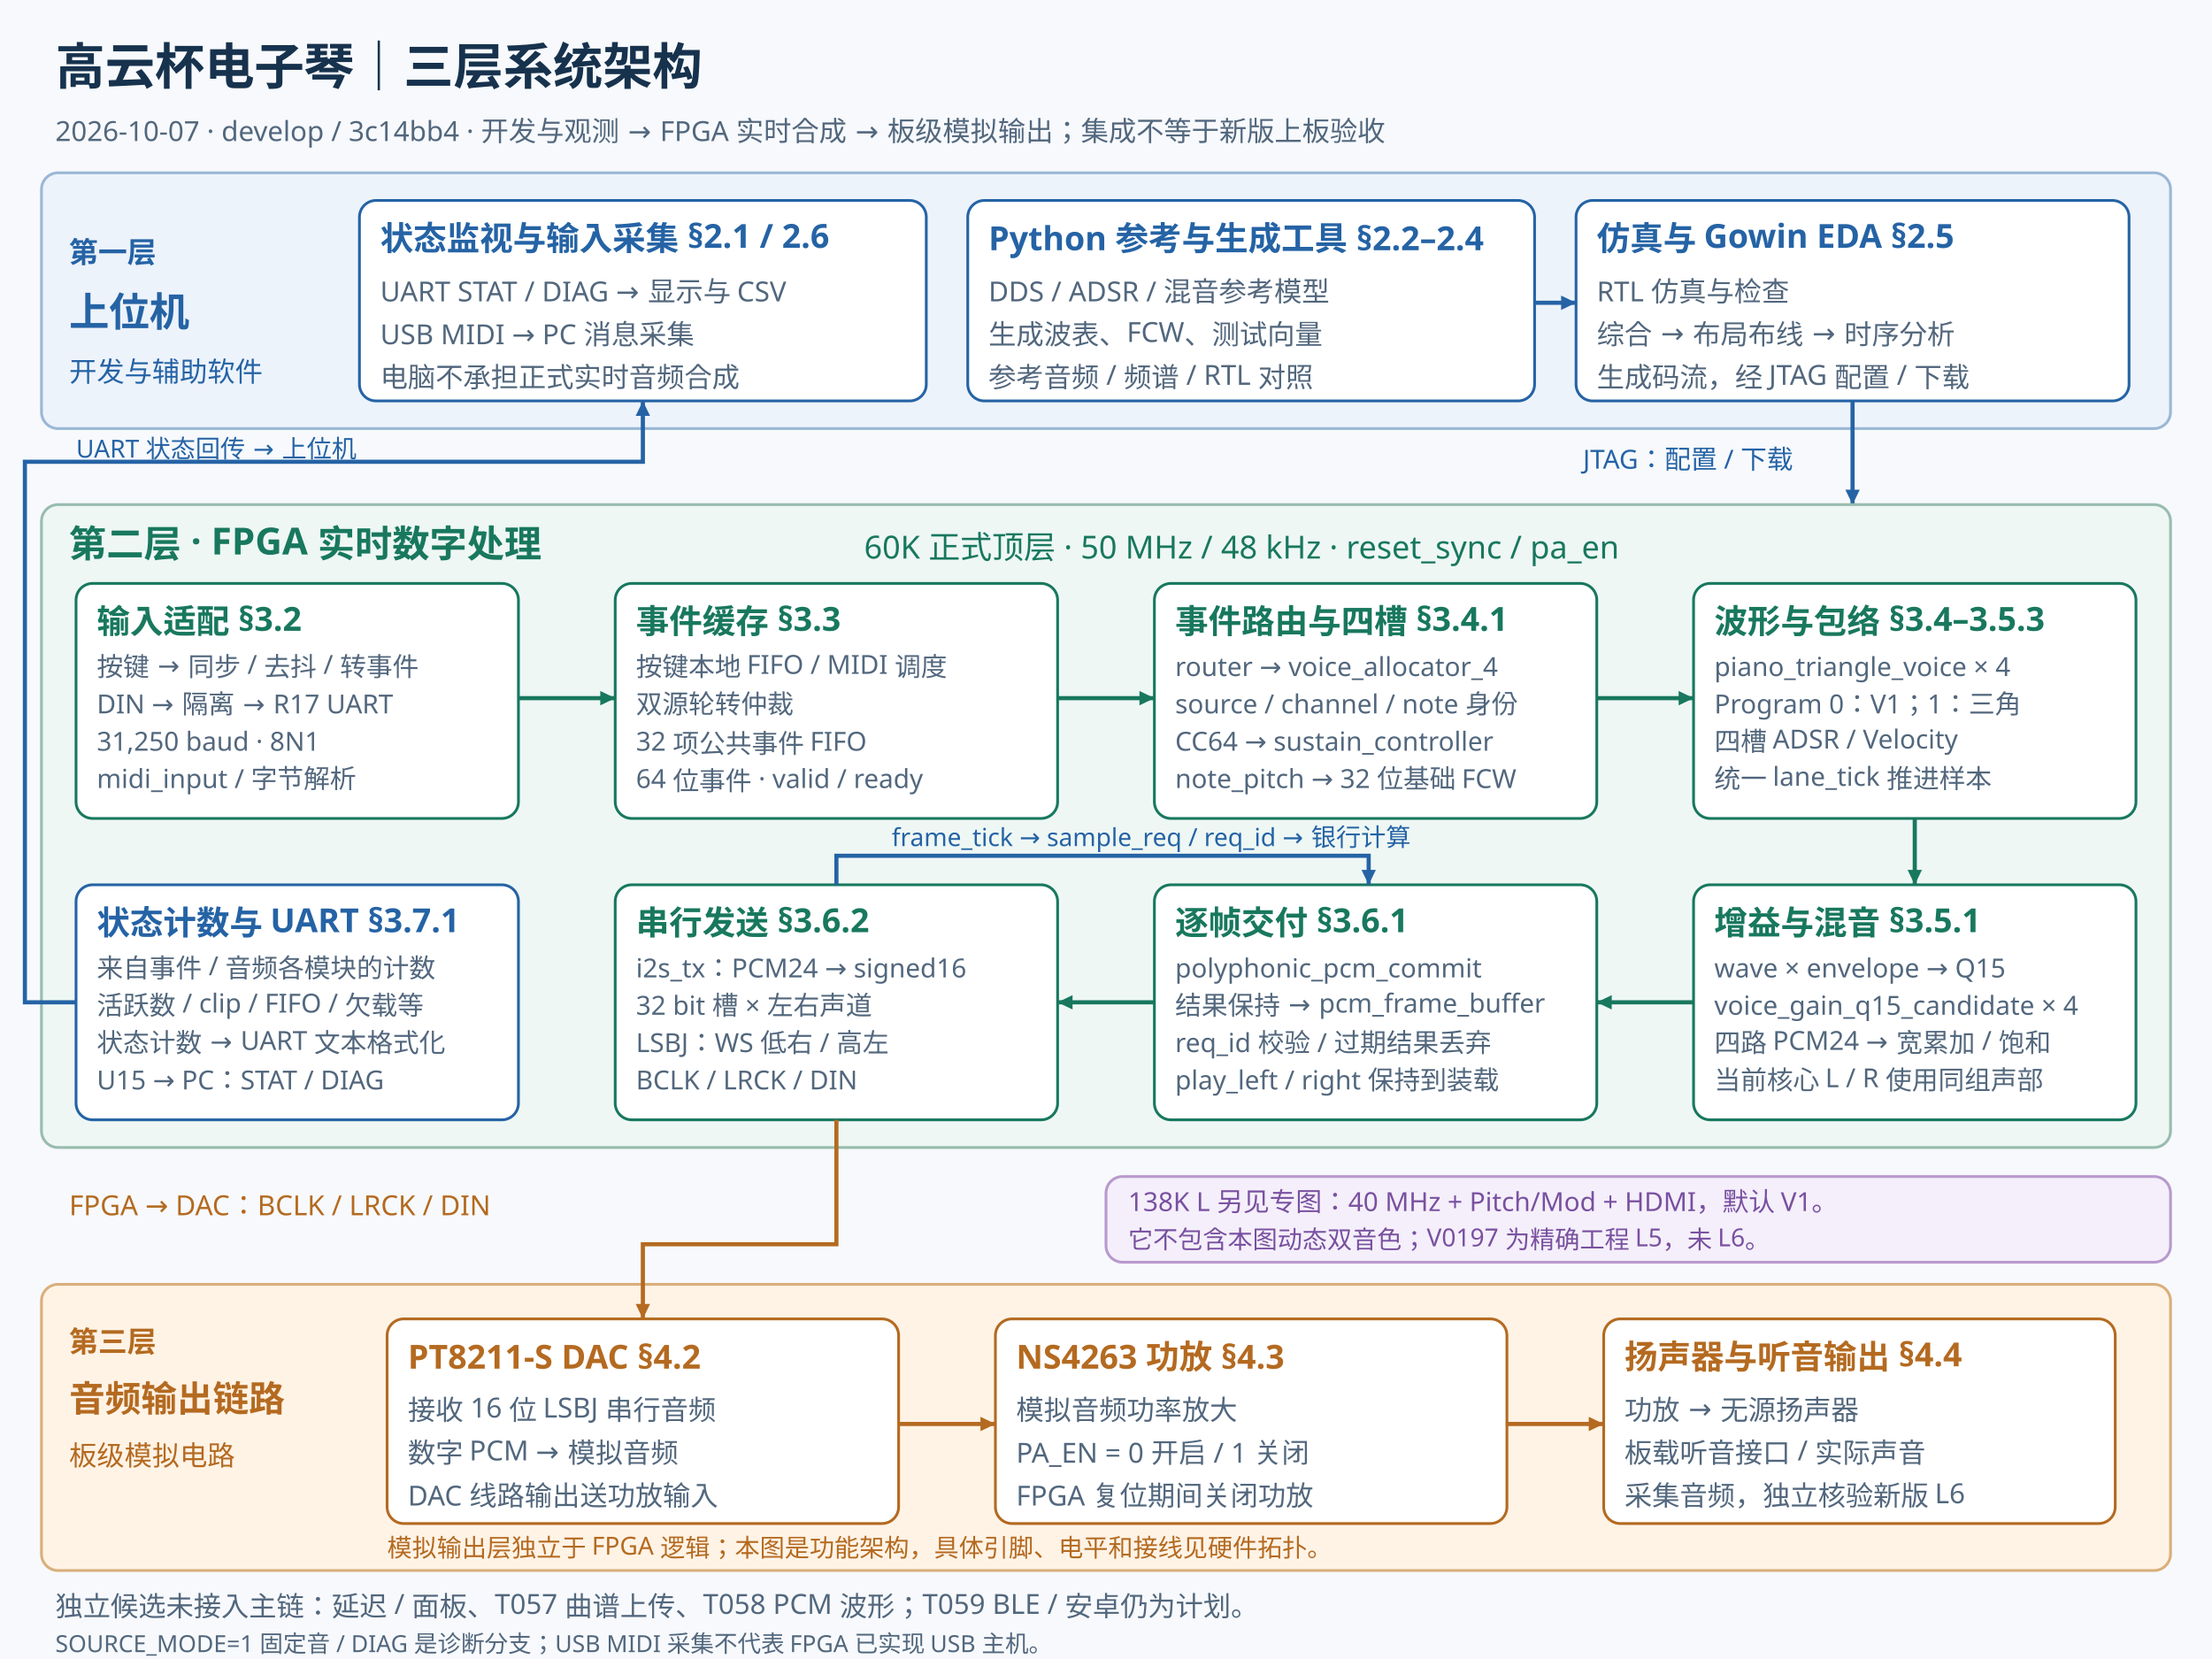
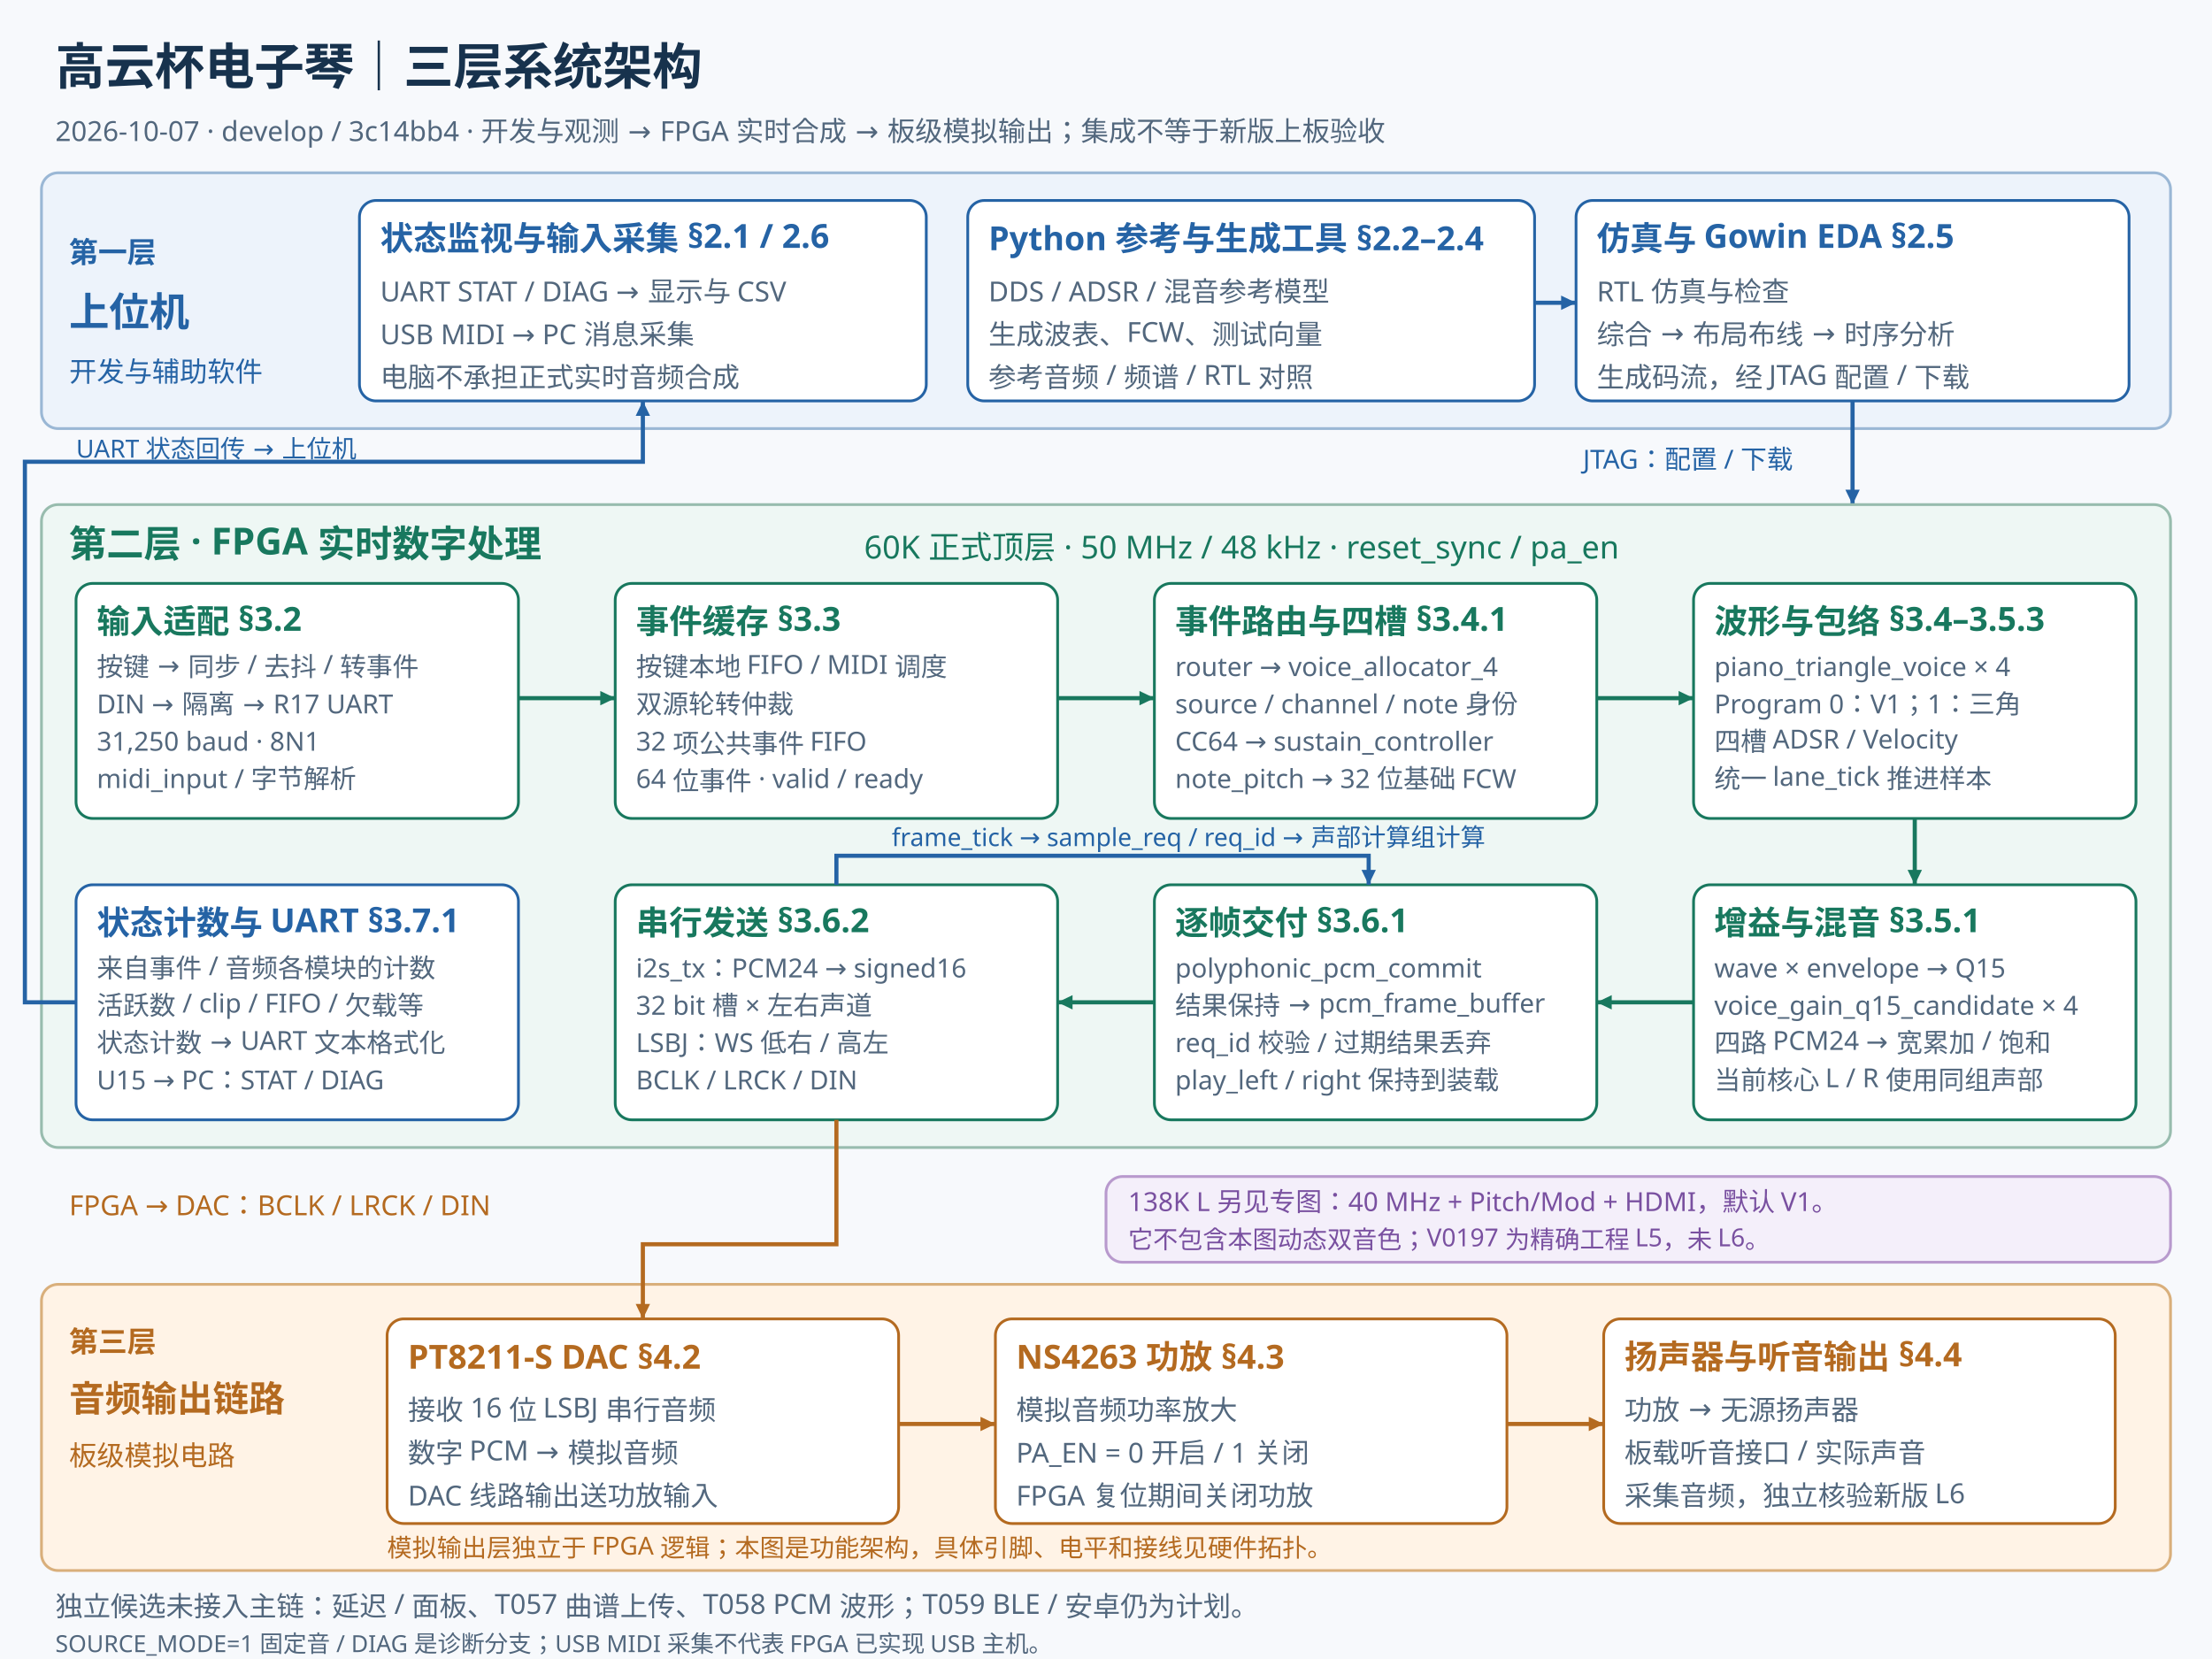
<svg xmlns="http://www.w3.org/2000/svg" width="1600" height="1200" viewBox="0 0 1600 1200">
  <rect width="1600" height="1200" fill="#f7f9fc" />
  <text x="40" y="61" font-family="Microsoft YaHei, sans-serif" font-size="36" font-weight="700" fill="#17324d">高云杯电子琴｜三层系统架构</text>
  <text x="40" y="102" font-family="Microsoft YaHei, sans-serif" font-size="20" font-weight="400" fill="#52677d">2026-10-07 · develop / 3c14bb4 · 开发与观测 → FPGA 实时合成 → 板级模拟输出；集成不等于新版上板验收</text>
  <rect x="30" y="125" width="1540" height="185" rx="12" fill="#edf3fb" stroke="#9ab7d5" stroke-width="2" />
  <text x="50" y="190" font-family="Microsoft YaHei, sans-serif" font-size="21" font-weight="700" fill="#2563a5">第一层</text>
  <text x="50" y="236" font-family="Microsoft YaHei, sans-serif" font-size="29" font-weight="700" fill="#2563a5">上位机</text>
  <text x="50" y="276" font-family="Microsoft YaHei, sans-serif" font-size="20" font-weight="400" fill="#2563a5">开发与辅助软件</text>
  <rect x="260" y="145" width="410" height="145" rx="12" fill="#ffffff" stroke="#2563a5" stroke-width="2" />
  <text x="275" y="181" font-family="Microsoft YaHei, sans-serif" font-size="24" font-weight="700" fill="#2563a5">状态监视与输入采集  §2.1 / 2.6</text>
  <text x="275" y="218" font-family="Microsoft YaHei, sans-serif" font-size="20" font-weight="400" fill="#52677d">UART STAT / DIAG → 显示与 CSV</text>
  <text x="275" y="249" font-family="Microsoft YaHei, sans-serif" font-size="20" font-weight="400" fill="#52677d">USB MIDI → PC 消息采集</text>
  <text x="275" y="280" font-family="Microsoft YaHei, sans-serif" font-size="20" font-weight="400" fill="#52677d">电脑不承担正式实时音频合成</text>
  <rect x="700" y="145" width="410" height="145" rx="12" fill="#ffffff" stroke="#2563a5" stroke-width="2" />
  <text x="715" y="181" font-family="Microsoft YaHei, sans-serif" font-size="24" font-weight="700" fill="#2563a5">Python 参考与生成工具  §2.2–2.4</text>
  <text x="715" y="218" font-family="Microsoft YaHei, sans-serif" font-size="20" font-weight="400" fill="#52677d">DDS / ADSR / 混音参考模型</text>
  <text x="715" y="249" font-family="Microsoft YaHei, sans-serif" font-size="20" font-weight="400" fill="#52677d">生成波表、FCW、测试向量</text>
  <text x="715" y="280" font-family="Microsoft YaHei, sans-serif" font-size="20" font-weight="400" fill="#52677d">参考音频 / 频谱 / RTL 对照</text>
  <rect x="1140" y="145" width="400" height="145" rx="12" fill="#ffffff" stroke="#2563a5" stroke-width="2" />
  <text x="1155" y="181" font-family="Microsoft YaHei, sans-serif" font-size="24" font-weight="700" fill="#2563a5">仿真与 Gowin EDA  §2.5</text>
  <text x="1155" y="218" font-family="Microsoft YaHei, sans-serif" font-size="20" font-weight="400" fill="#52677d">RTL 仿真与检查</text>
  <text x="1155" y="249" font-family="Microsoft YaHei, sans-serif" font-size="20" font-weight="400" fill="#52677d">综合 → 布局布线 → 时序分析</text>
  <text x="1155" y="280" font-family="Microsoft YaHei, sans-serif" font-size="20" font-weight="400" fill="#52677d">生成码流，经 JTAG 配置 / 下载</text>
  <polyline points="1110,219 1140,219" fill="none" stroke="#2563a5" stroke-width="3" />
  <polygon points="1140.0,219.0 1129.2,224.2 1129.2,213.8" fill="#2563a5" />
  <polyline points="1340,290 1340,365" fill="none" stroke="#2563a5" stroke-width="3" />
  <polygon points="1340.0,365.0 1334.8,354.2 1345.2,354.2" fill="#2563a5" />
  <text x="1145" y="339" font-family="Microsoft YaHei, sans-serif" font-size="19" font-weight="400" fill="#2563a5">JTAG：配置 / 下载</text>
  <rect x="30" y="365" width="1540" height="465" rx="12" fill="#eef7f4" stroke="#98bcae" stroke-width="2" />
  <text x="50" y="403" font-family="Microsoft YaHei, sans-serif" font-size="27" font-weight="700" fill="#18785e">第二层 · FPGA 实时数字处理</text>
  <text x="625" y="404" font-family="Microsoft YaHei, sans-serif" font-size="23" font-weight="400" fill="#18785e">60K 正式顶层 · 50 MHz / 48 kHz · reset_sync / pa_en</text>
  <rect x="55" y="422" width="320" height="170" rx="12" fill="#ffffff" stroke="#18785e" stroke-width="2" />
  <text x="70" y="458" font-family="Microsoft YaHei, sans-serif" font-size="24" font-weight="700" fill="#18785e">输入适配  §3.2</text>
  <text x="70" y="489" font-family="Microsoft YaHei, sans-serif" font-size="19" font-weight="400" fill="#52677d">按键 → 同步 / 去抖 / 转事件</text>
  <text x="70" y="516" font-family="Microsoft YaHei, sans-serif" font-size="19" font-weight="400" fill="#52677d">DIN → 隔离 → R17 UART</text>
  <text x="70" y="543" font-family="Microsoft YaHei, sans-serif" font-size="19" font-weight="400" fill="#52677d">31,250 baud · 8N1</text>
  <text x="70" y="570" font-family="Microsoft YaHei, sans-serif" font-size="19" font-weight="400" fill="#52677d">midi_input / 字节解析</text>
  <rect x="445" y="422" width="320" height="170" rx="12" fill="#ffffff" stroke="#18785e" stroke-width="2" />
  <text x="460" y="458" font-family="Microsoft YaHei, sans-serif" font-size="24" font-weight="700" fill="#18785e">事件缓存  §3.3</text>
  <text x="460" y="489" font-family="Microsoft YaHei, sans-serif" font-size="19" font-weight="400" fill="#52677d">按键本地 FIFO / MIDI 调度</text>
  <text x="460" y="516" font-family="Microsoft YaHei, sans-serif" font-size="19" font-weight="400" fill="#52677d">双源轮转仲裁</text>
  <text x="460" y="543" font-family="Microsoft YaHei, sans-serif" font-size="19" font-weight="400" fill="#52677d">32 项公共事件 FIFO</text>
  <text x="460" y="570" font-family="Microsoft YaHei, sans-serif" font-size="19" font-weight="400" fill="#52677d">64 位事件 · valid / ready</text>
  <rect x="835" y="422" width="320" height="170" rx="12" fill="#ffffff" stroke="#18785e" stroke-width="2" />
  <text x="850" y="458" font-family="Microsoft YaHei, sans-serif" font-size="24" font-weight="700" fill="#18785e">事件路由与四槽  §3.4.1</text>
  <text x="850" y="489" font-family="Microsoft YaHei, sans-serif" font-size="19" font-weight="400" fill="#52677d">router → voice_allocator_4</text>
  <text x="850" y="516" font-family="Microsoft YaHei, sans-serif" font-size="19" font-weight="400" fill="#52677d">source / channel / note 身份</text>
  <text x="850" y="543" font-family="Microsoft YaHei, sans-serif" font-size="19" font-weight="400" fill="#52677d">CC64 → sustain_controller</text>
  <text x="850" y="570" font-family="Microsoft YaHei, sans-serif" font-size="19" font-weight="400" fill="#52677d">note_pitch → 32 位基础 FCW</text>
  <rect x="1225" y="422" width="320" height="170" rx="12" fill="#ffffff" stroke="#18785e" stroke-width="2" />
  <text x="1240" y="458" font-family="Microsoft YaHei, sans-serif" font-size="24" font-weight="700" fill="#18785e">波形与包络  §3.4–3.5.3</text>
  <text x="1240" y="489" font-family="Microsoft YaHei, sans-serif" font-size="19" font-weight="400" fill="#52677d">piano_triangle_voice × 4</text>
  <text x="1240" y="516" font-family="Microsoft YaHei, sans-serif" font-size="19" font-weight="400" fill="#52677d">Program 0：V1；1：三角</text>
  <text x="1240" y="543" font-family="Microsoft YaHei, sans-serif" font-size="19" font-weight="400" fill="#52677d">四槽 ADSR / Velocity</text>
  <text x="1240" y="570" font-family="Microsoft YaHei, sans-serif" font-size="19" font-weight="400" fill="#52677d">统一 lane_tick 推进样本</text>
  <polyline points="375,505 445,505" fill="none" stroke="#18785e" stroke-width="3" />
  <polygon points="445.0,505.0 434.2,510.2 434.2,499.8" fill="#18785e" />
  <polyline points="765,505 835,505" fill="none" stroke="#18785e" stroke-width="3" />
  <polygon points="835.0,505.0 824.2,510.2 824.2,499.8" fill="#18785e" />
  <polyline points="1155,505 1225,505" fill="none" stroke="#18785e" stroke-width="3" />
  <polygon points="1225.0,505.0 1214.2,510.2 1214.2,499.8" fill="#18785e" />
  <polyline points="1385,592 1385,640" fill="none" stroke="#18785e" stroke-width="3" />
  <polygon points="1385.0,640.0 1379.8,629.2 1390.2,629.2" fill="#18785e" />
  <rect x="55" y="640" width="320" height="170" rx="12" fill="#ffffff" stroke="#2563a5" stroke-width="2" />
  <text x="70" y="676" font-family="Microsoft YaHei, sans-serif" font-size="24" font-weight="700" fill="#2563a5">状态计数与 UART  §3.7.1</text>
  <text x="70" y="707" font-family="Microsoft YaHei, sans-serif" font-size="19" font-weight="400" fill="#52677d">来自事件 / 音频各模块的计数</text>
  <text x="70" y="734" font-family="Microsoft YaHei, sans-serif" font-size="19" font-weight="400" fill="#52677d">活跃数 / clip / FIFO / 欠载等</text>
  <text x="70" y="761" font-family="Microsoft YaHei, sans-serif" font-size="19" font-weight="400" fill="#52677d">状态计数 → UART 文本格式化</text>
  <text x="70" y="788" font-family="Microsoft YaHei, sans-serif" font-size="19" font-weight="400" fill="#52677d">U15 → PC：STAT / DIAG</text>
  <rect x="445" y="640" width="320" height="170" rx="12" fill="#ffffff" stroke="#18785e" stroke-width="2" />
  <text x="460" y="676" font-family="Microsoft YaHei, sans-serif" font-size="24" font-weight="700" fill="#18785e">串行发送  §3.6.2</text>
  <text x="460" y="707" font-family="Microsoft YaHei, sans-serif" font-size="19" font-weight="400" fill="#52677d">i2s_tx：PCM24 → signed16</text>
  <text x="460" y="734" font-family="Microsoft YaHei, sans-serif" font-size="19" font-weight="400" fill="#52677d">32 bit 槽 × 左右声道</text>
  <text x="460" y="761" font-family="Microsoft YaHei, sans-serif" font-size="19" font-weight="400" fill="#52677d">LSBJ：WS 低右 / 高左</text>
  <text x="460" y="788" font-family="Microsoft YaHei, sans-serif" font-size="19" font-weight="400" fill="#52677d">BCLK / LRCK / DIN</text>
  <rect x="835" y="640" width="320" height="170" rx="12" fill="#ffffff" stroke="#18785e" stroke-width="2" />
  <text x="850" y="676" font-family="Microsoft YaHei, sans-serif" font-size="24" font-weight="700" fill="#18785e">逐帧交付  §3.6.1</text>
  <text x="850" y="707" font-family="Microsoft YaHei, sans-serif" font-size="19" font-weight="400" fill="#52677d">polyphonic_pcm_commit</text>
  <text x="850" y="734" font-family="Microsoft YaHei, sans-serif" font-size="19" font-weight="400" fill="#52677d">结果保持 → pcm_frame_buffer</text>
  <text x="850" y="761" font-family="Microsoft YaHei, sans-serif" font-size="19" font-weight="400" fill="#52677d">req_id 校验 / 过期结果丢弃</text>
  <text x="850" y="788" font-family="Microsoft YaHei, sans-serif" font-size="19" font-weight="400" fill="#52677d">play_left / right 保持到装载</text>
  <rect x="1225" y="640" width="320" height="170" rx="12" fill="#ffffff" stroke="#18785e" stroke-width="2" />
  <text x="1240" y="676" font-family="Microsoft YaHei, sans-serif" font-size="24" font-weight="700" fill="#18785e">增益与混音  §3.5.1</text>
  <text x="1240" y="707" font-family="Microsoft YaHei, sans-serif" font-size="19" font-weight="400" fill="#52677d">wave × envelope → Q15</text>
  <text x="1240" y="734" font-family="Microsoft YaHei, sans-serif" font-size="19" font-weight="400" fill="#52677d">voice_gain_q15_candidate × 4</text>
  <text x="1240" y="761" font-family="Microsoft YaHei, sans-serif" font-size="19" font-weight="400" fill="#52677d">四路 PCM24 → 宽累加 / 饱和</text>
  <text x="1240" y="788" font-family="Microsoft YaHei, sans-serif" font-size="19" font-weight="400" fill="#52677d">当前核心 L / R 使用同组声部</text>
  <polyline points="835,725 765,725" fill="none" stroke="#18785e" stroke-width="3" />
  <polygon points="765.0,725.0 775.8,719.8 775.8,730.2" fill="#18785e" />
  <polyline points="1225,725 1155,725" fill="none" stroke="#18785e" stroke-width="3" />
  <polygon points="1155.0,725.0 1165.8,719.8 1165.8,730.2" fill="#18785e" />
  <polyline points="605,640 605,619 990,619 990,640" fill="none" stroke="#2563a5" stroke-width="3" />
  <polygon points="990.0,640.0 984.8,629.2 995.2,629.2" fill="#2563a5" />
-   <text x="645" y="612" font-family="Microsoft YaHei, sans-serif" font-size="18" font-weight="400" fill="#2563a5">frame_tick → sample_req / req_id → 银行计算</text>
+   <text x="645" y="612" font-family="Microsoft YaHei, sans-serif" font-size="18" font-weight="400" fill="#2563a5">frame_tick → sample_req / req_id → 声部计算组计算</text>
  <polyline points="55,725 18,725 18,334 465,334 465,290" fill="none" stroke="#2563a5" stroke-width="3" />
  <polygon points="465.0,290.0 470.2,300.8 459.8,300.8" fill="#2563a5" />
  <text x="55" y="331" font-family="Microsoft YaHei, sans-serif" font-size="18" font-weight="400" fill="#2563a5">UART 状态回传 → 上位机</text>
  <rect x="800" y="851" width="770" height="62" rx="12" fill="#f4effa" stroke="#b89acd" stroke-width="2" />
  <text x="816" y="876" font-family="Microsoft YaHei, sans-serif" font-size="19" font-weight="400" fill="#7950a0">138K L 另见专图：40 MHz + Pitch/Mod + HDMI，默认 V1。</text>
  <text x="816" y="903" font-family="Microsoft YaHei, sans-serif" font-size="18" font-weight="400" fill="#7950a0">它不包含本图动态双音色；V0197 为精确工程 L5，未 L6。</text>
  <text x="50" y="879" font-family="Microsoft YaHei, sans-serif" font-size="20" font-weight="400" fill="#b46a20">FPGA → DAC：BCLK / LRCK / DIN</text>
  <rect x="30" y="929" width="1540" height="207" rx="12" fill="#fff3e6" stroke="#d9af7b" stroke-width="2" />
  <text x="50" y="978" font-family="Microsoft YaHei, sans-serif" font-size="21" font-weight="700" fill="#b46a20">第三层</text>
  <text x="50" y="1021" font-family="Microsoft YaHei, sans-serif" font-size="26" font-weight="700" fill="#b46a20">音频输出链路</text>
  <text x="50" y="1060" font-family="Microsoft YaHei, sans-serif" font-size="20" font-weight="400" fill="#b46a20">板级模拟电路</text>
  <rect x="280" y="954" width="370" height="148" rx="12" fill="#ffffff" stroke="#b46a20" stroke-width="2" />
  <text x="295" y="990" font-family="Microsoft YaHei, sans-serif" font-size="24" font-weight="700" fill="#b46a20">PT8211-S DAC  §4.2</text>
  <text x="295" y="1027" font-family="Microsoft YaHei, sans-serif" font-size="20" font-weight="400" fill="#52677d">接收 16 位 LSBJ 串行音频</text>
  <text x="295" y="1058" font-family="Microsoft YaHei, sans-serif" font-size="20" font-weight="400" fill="#52677d">数字 PCM → 模拟音频</text>
  <text x="295" y="1089" font-family="Microsoft YaHei, sans-serif" font-size="20" font-weight="400" fill="#52677d">DAC 线路输出送功放输入</text>
  <rect x="720" y="954" width="370" height="148" rx="12" fill="#ffffff" stroke="#b46a20" stroke-width="2" />
  <text x="735" y="990" font-family="Microsoft YaHei, sans-serif" font-size="24" font-weight="700" fill="#b46a20">NS4263 功放  §4.3</text>
  <text x="735" y="1027" font-family="Microsoft YaHei, sans-serif" font-size="20" font-weight="400" fill="#52677d">模拟音频功率放大</text>
  <text x="735" y="1058" font-family="Microsoft YaHei, sans-serif" font-size="20" font-weight="400" fill="#52677d">PA_EN = 0 开启 / 1 关闭</text>
  <text x="735" y="1089" font-family="Microsoft YaHei, sans-serif" font-size="20" font-weight="400" fill="#52677d">FPGA 复位期间关闭功放</text>
  <rect x="1160" y="954" width="370" height="148" rx="12" fill="#ffffff" stroke="#b46a20" stroke-width="2" />
  <text x="1175" y="990" font-family="Microsoft YaHei, sans-serif" font-size="24" font-weight="700" fill="#b46a20">扬声器与听音输出  §4.4</text>
  <text x="1175" y="1027" font-family="Microsoft YaHei, sans-serif" font-size="20" font-weight="400" fill="#52677d">功放 → 无源扬声器</text>
  <text x="1175" y="1058" font-family="Microsoft YaHei, sans-serif" font-size="20" font-weight="400" fill="#52677d">板载听音接口 / 实际声音</text>
  <text x="1175" y="1089" font-family="Microsoft YaHei, sans-serif" font-size="20" font-weight="400" fill="#52677d">采集音频，独立核验新版 L6</text>
  <polyline points="605,810 605,900 465,900 465,954" fill="none" stroke="#b46a20" stroke-width="3" />
  <polygon points="465.0,954.0 459.8,943.2 470.2,943.2" fill="#b46a20" />
  <polyline points="650,1030 720,1030" fill="none" stroke="#b46a20" stroke-width="3" />
  <polygon points="720.0,1030.0 709.2,1035.2 709.2,1024.8" fill="#b46a20" />
  <polyline points="1090,1030 1160,1030" fill="none" stroke="#b46a20" stroke-width="3" />
  <polygon points="1160.0,1030.0 1149.2,1035.2 1149.2,1024.8" fill="#b46a20" />
  <text x="280" y="1126" font-family="Microsoft YaHei, sans-serif" font-size="18" font-weight="400" fill="#b46a20">模拟输出层独立于 FPGA 逻辑；本图是功能架构，具体引脚、电平和接线见硬件拓扑。</text>
  <text x="40" y="1169" font-family="Microsoft YaHei, sans-serif" font-size="20" font-weight="400" fill="#52677d">独立候选未接入主链：延迟 / 面板、T057 曲谱上传、T058 PCM 波形；T059 BLE / 安卓仍为计划。</text>
  <text x="40" y="1195" font-family="Microsoft YaHei, sans-serif" font-size="17" font-weight="400" fill="#52677d">SOURCE_MODE=1 固定音 / DIAG 是诊断分支；USB MIDI 采集不代表 FPGA 已实现 USB 主机。</text>
</svg>
